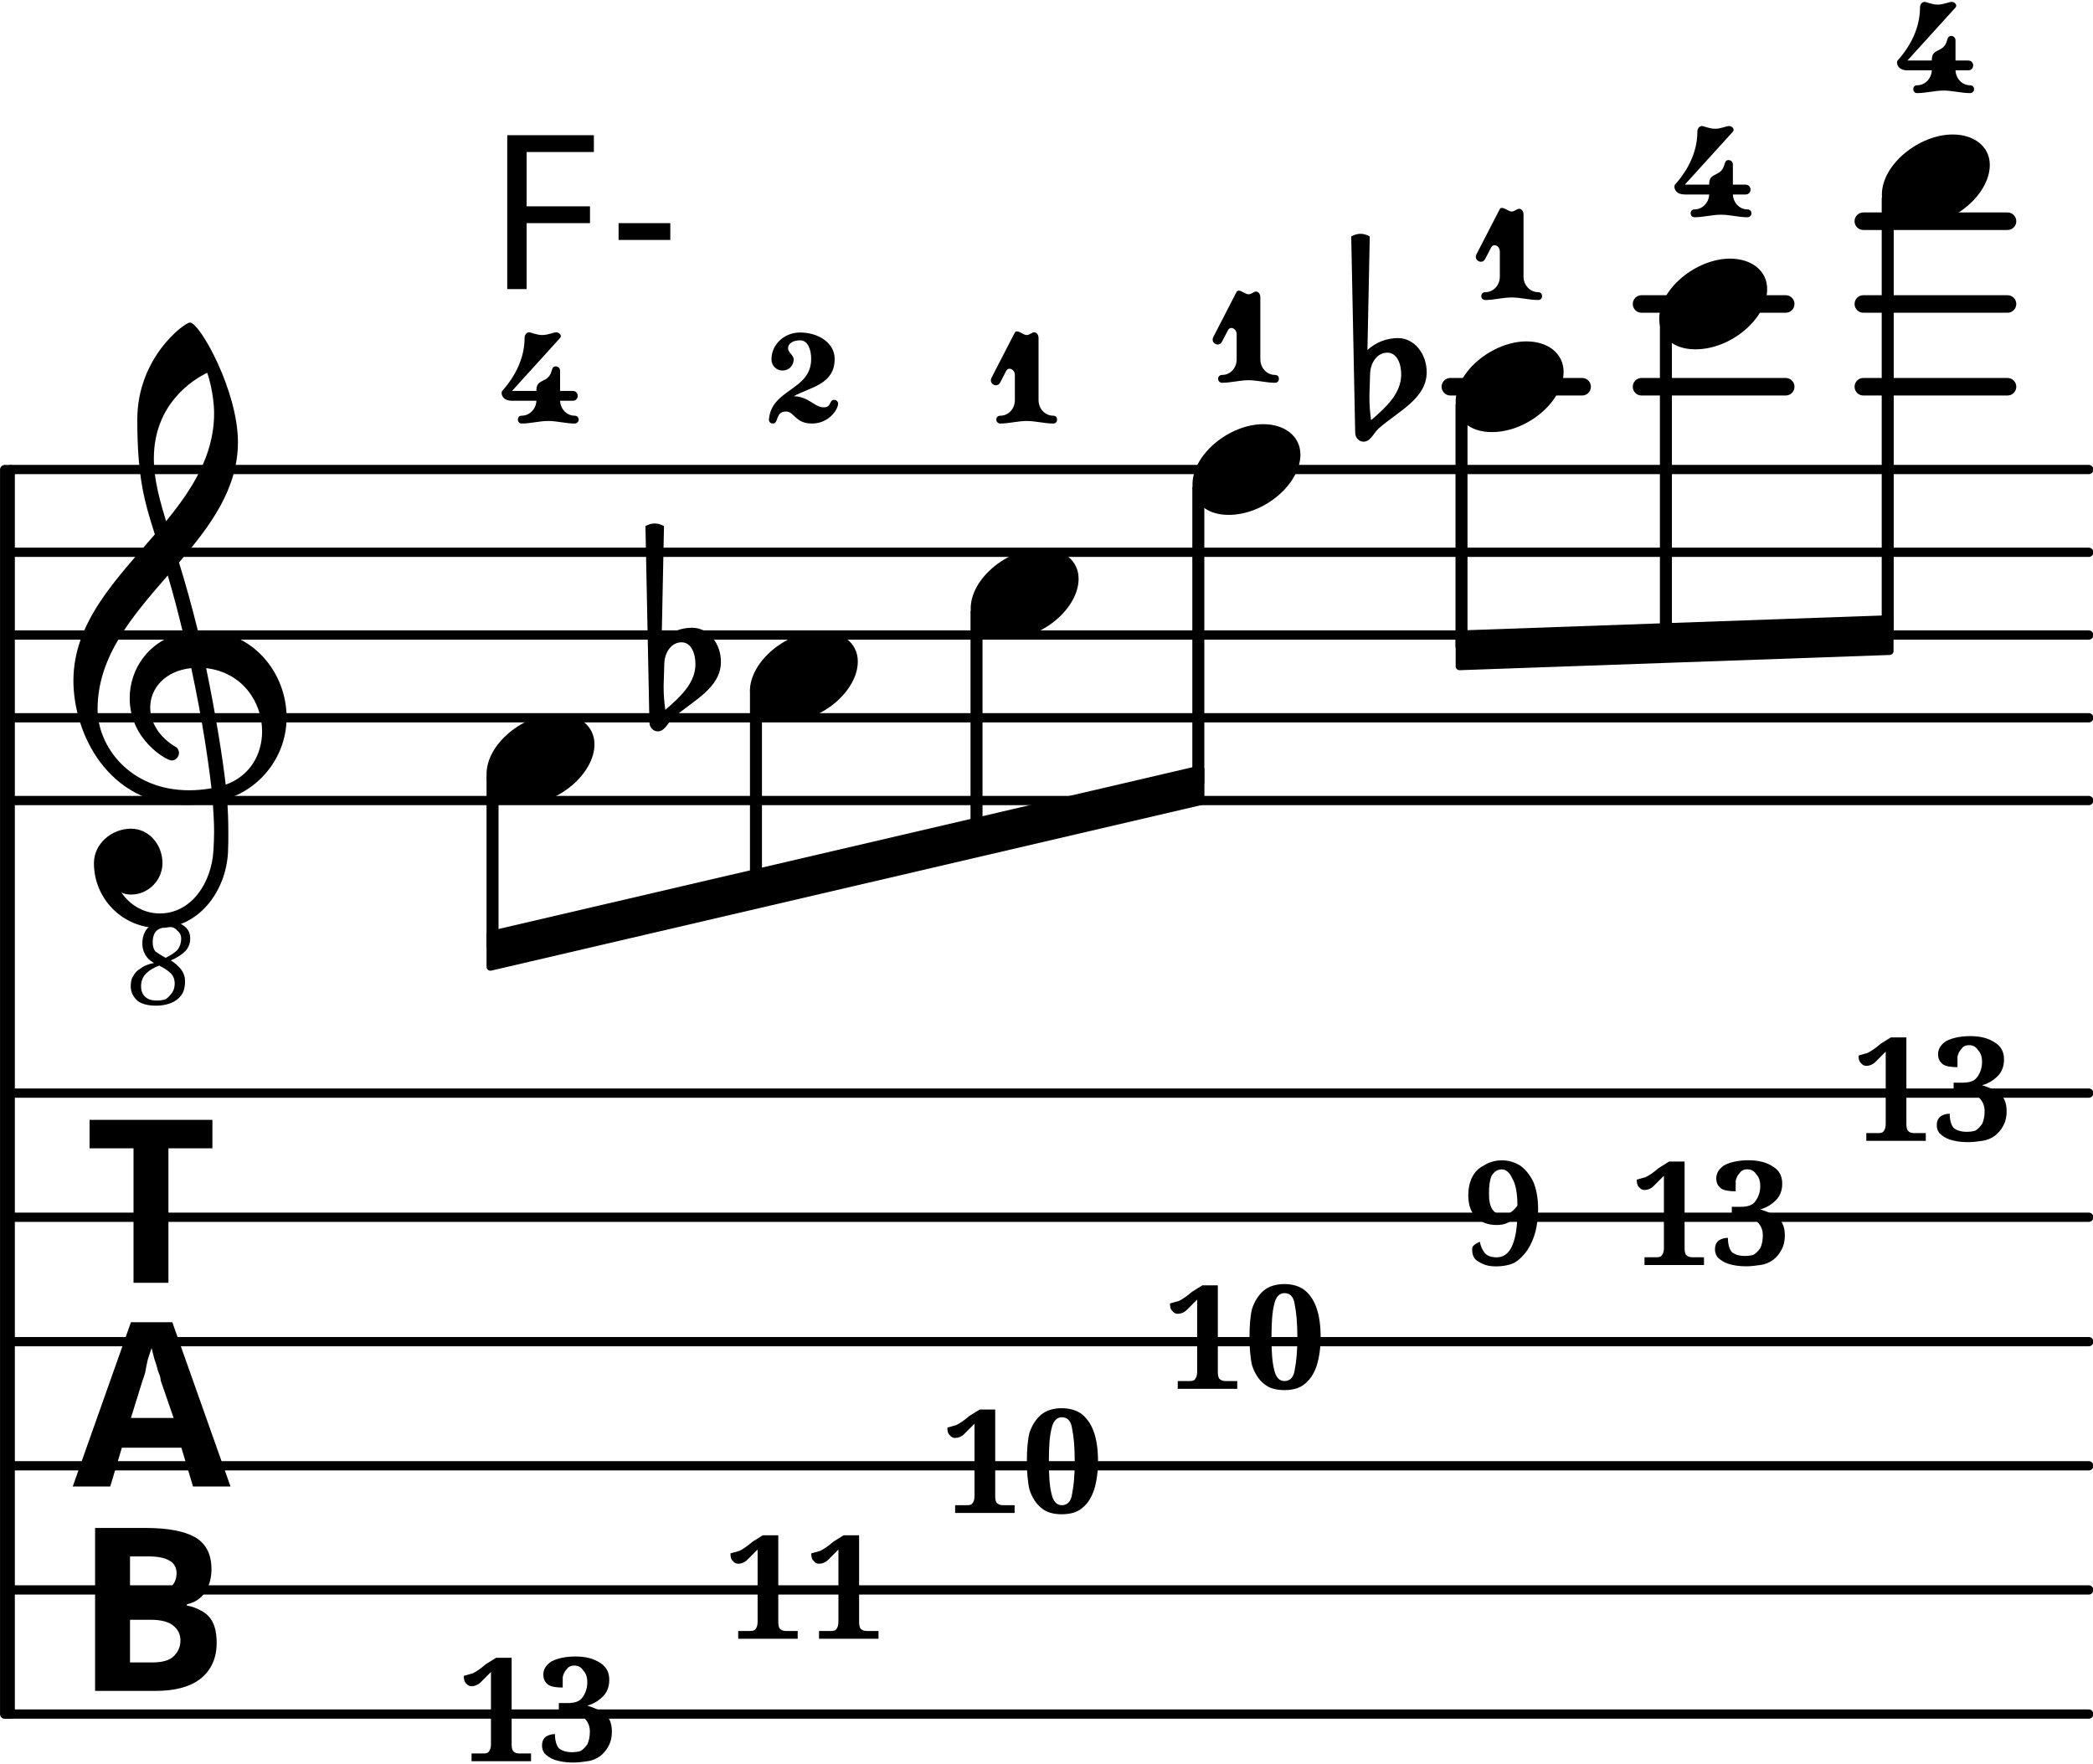
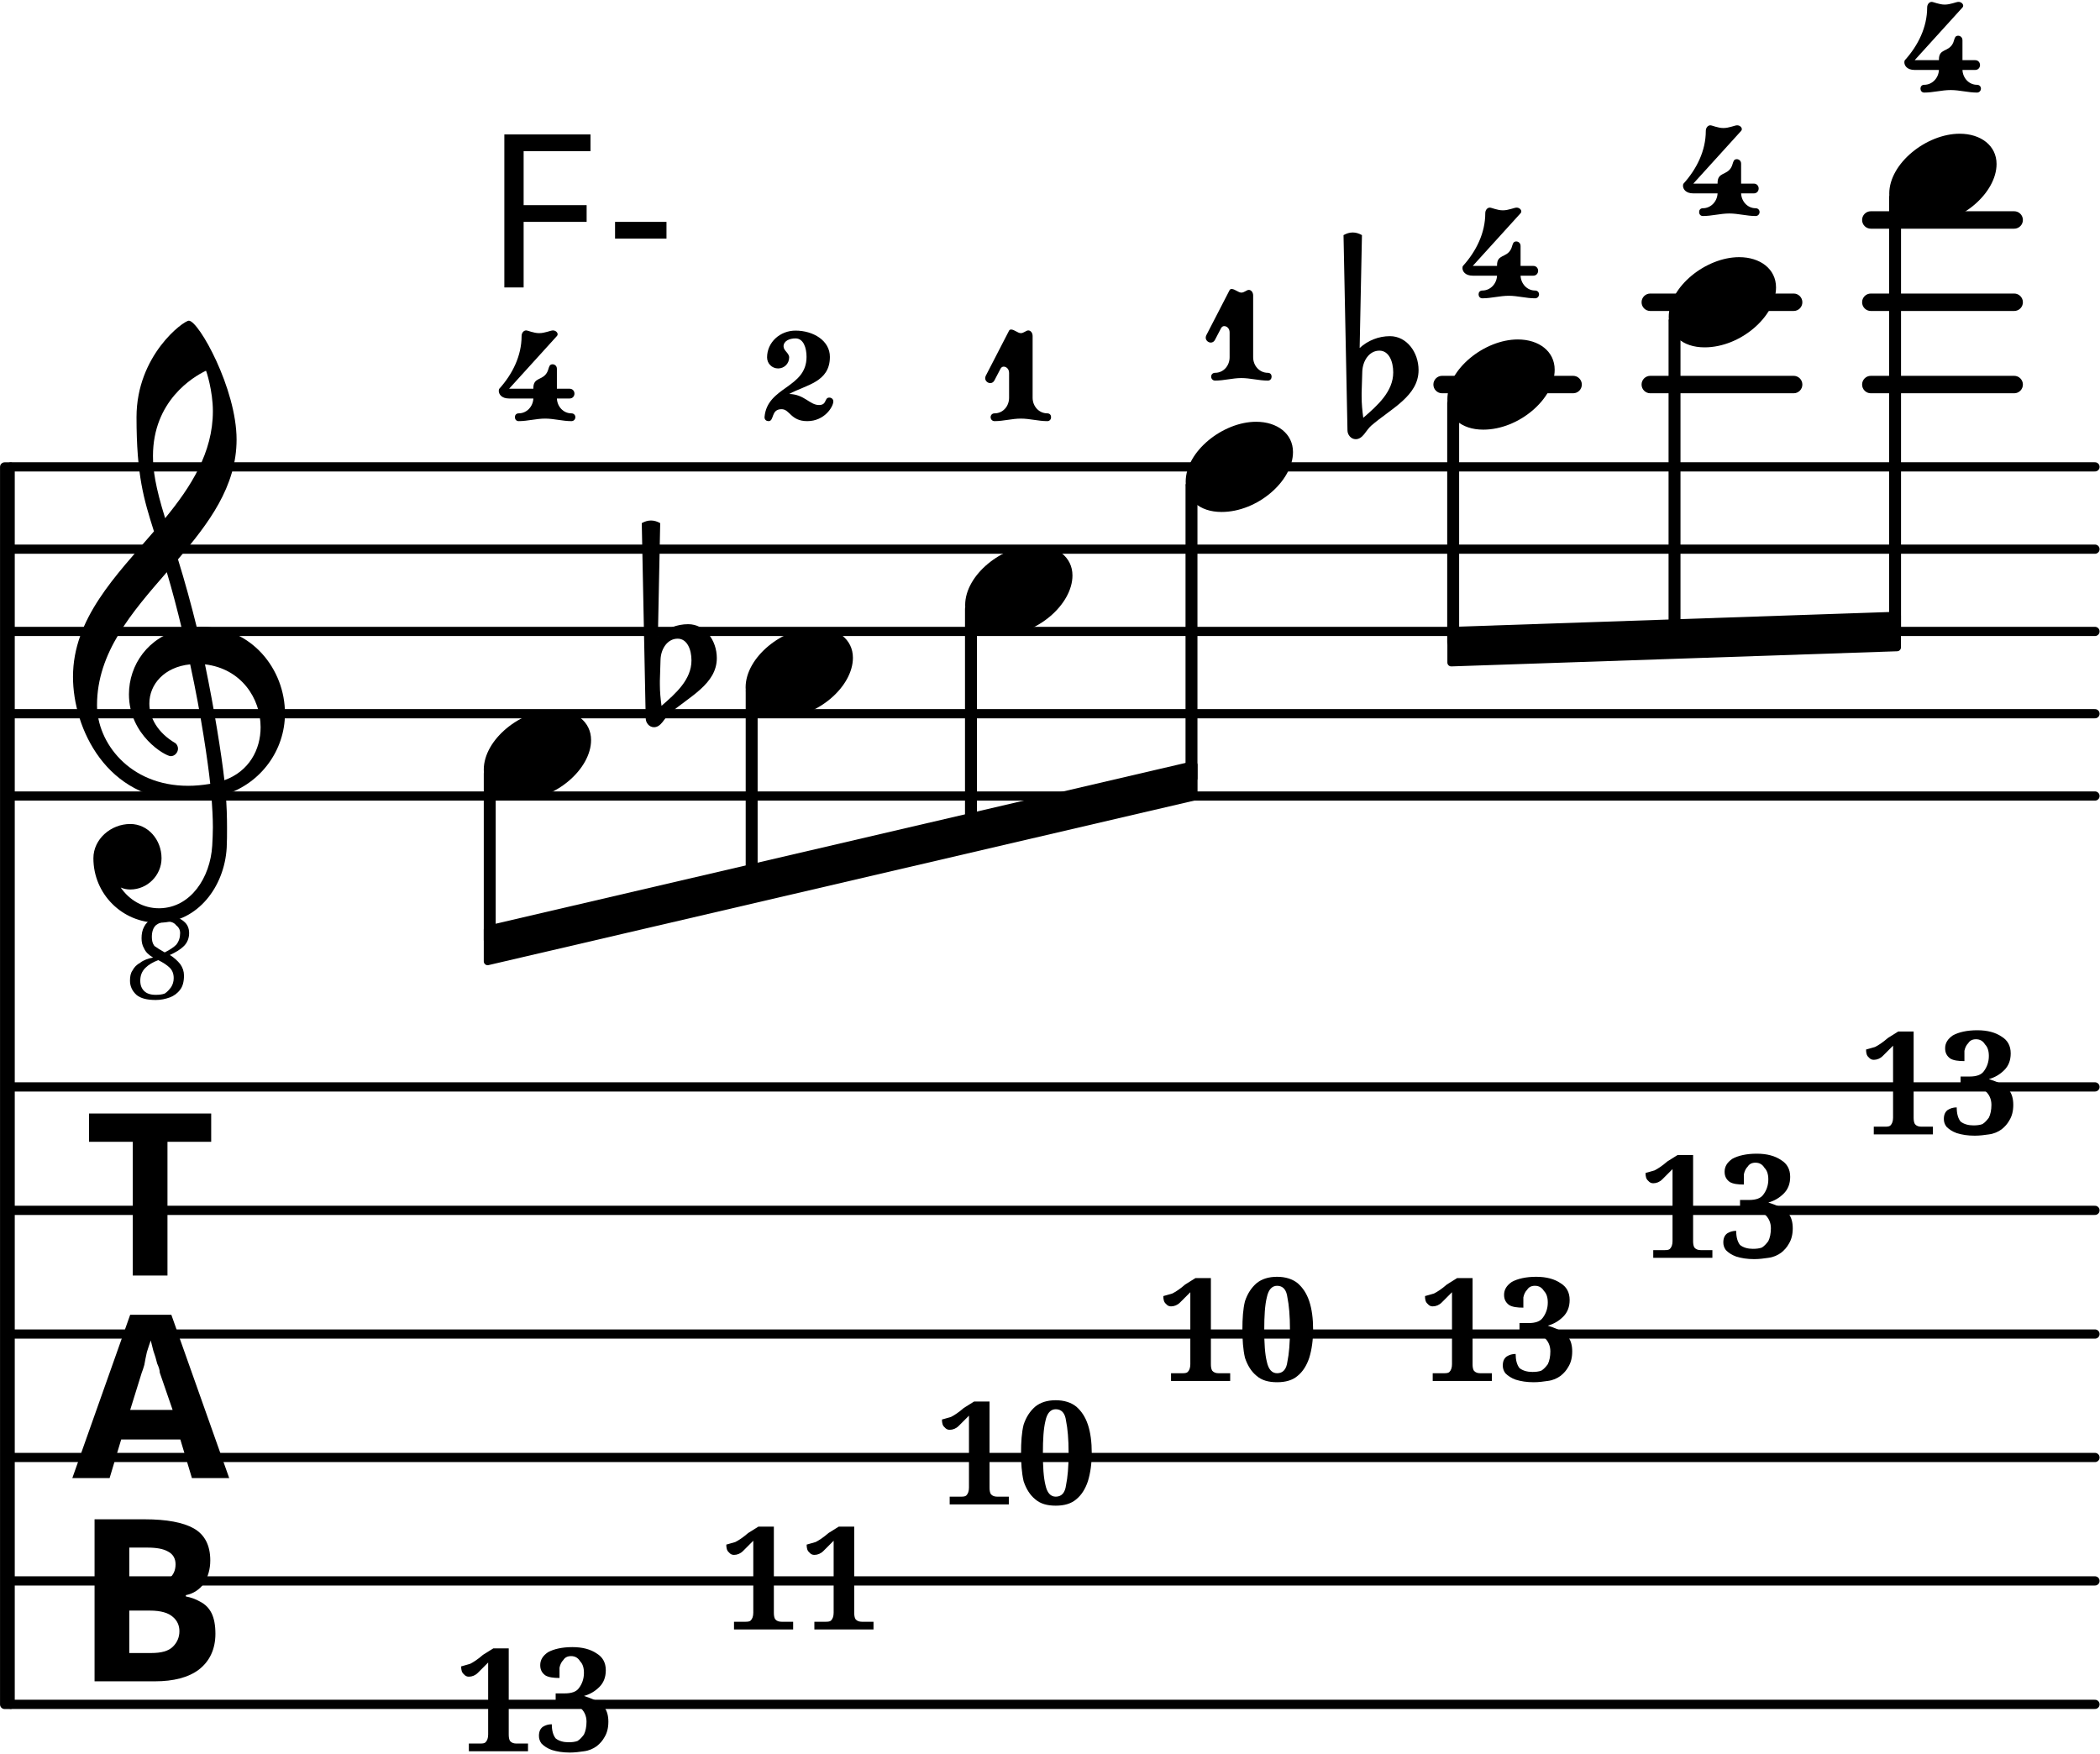
- <svg xmlns="http://www.w3.org/2000/svg" preserveAspectRatio="xMidYMid meet" viewBox="-0.079 -5.771 25.29 21.31">
+ <svg xmlns="http://www.w3.org/2000/svg" preserveAspectRatio="xMidYMid meet" viewBox="-0.079 -5.771 25.52 21.31">
  <g transform="translate(0, -3.098)">
-     <rect x="22.33" y="-0.106" width="1.954" height="0.212" ry="0.106" fill="currentColor" />
+     <rect x="22.55" y="-0.106" width="1.954" height="0.212" ry="0.106" fill="currentColor" />
  </g>
  <g transform="translate(0, -2.098)">
-     <rect x="22.33" y="-0.106" width="1.954" height="0.212" ry="0.106" fill="currentColor" />
+     <rect x="22.55" y="-0.106" width="1.954" height="0.212" ry="0.106" fill="currentColor" />
  </g>
  <g transform="translate(0, -1.098)">
-     <rect x="22.33" y="-0.106" width="1.954" height="0.212" ry="0.106" fill="currentColor" />
+     <rect x="22.55" y="-0.106" width="1.954" height="0.212" ry="0.106" fill="currentColor" />
  </g>
  <g transform="translate(0, -2.098)">
-     <rect x="19.65" y="-0.106" width="1.954" height="0.212" ry="0.106" fill="currentColor" />
+     <rect x="19.87" y="-0.106" width="1.954" height="0.212" ry="0.106" fill="currentColor" />
  </g>
  <g transform="translate(0, -1.098)">
-     <rect x="19.65" y="-0.106" width="1.954" height="0.212" ry="0.106" fill="currentColor" />
+     <rect x="19.87" y="-0.106" width="1.954" height="0.212" ry="0.106" fill="currentColor" />
  </g>
  <g transform="translate(0, -1.098)">
    <rect x="17.34" y="-0.106" width="1.804" height="0.212" ry="0.106" fill="currentColor" />
  </g>
  <g transform="translate(0, 3.902)">
-     <line stroke-linejoin="round" stroke-linecap="round" stroke-width="0.112" stroke="currentColor" x1="0.056" y1="0" x2="25.16" y2="0" />
+     <line stroke-linejoin="round" stroke-linecap="round" stroke-width="0.112" stroke="currentColor" x1="0.056" y1="0" x2="25.38" y2="0" />
  </g>
  <g transform="translate(0, 2.902)">
-     <line stroke-linejoin="round" stroke-linecap="round" stroke-width="0.112" stroke="currentColor" x1="0.056" y1="0" x2="25.16" y2="0" />
+     <line stroke-linejoin="round" stroke-linecap="round" stroke-width="0.112" stroke="currentColor" x1="0.056" y1="0" x2="25.38" y2="0" />
  </g>
  <g transform="translate(0, 1.902)">
-     <line stroke-linejoin="round" stroke-linecap="round" stroke-width="0.112" stroke="currentColor" x1="0.056" y1="0" x2="25.16" y2="0" />
+     <line stroke-linejoin="round" stroke-linecap="round" stroke-width="0.112" stroke="currentColor" x1="0.056" y1="0" x2="25.38" y2="0" />
  </g>
  <g transform="translate(0, 0.9023)">
-     <line stroke-linejoin="round" stroke-linecap="round" stroke-width="0.112" stroke="currentColor" x1="0.056" y1="0" x2="25.16" y2="0" />
+     <line stroke-linejoin="round" stroke-linecap="round" stroke-width="0.112" stroke="currentColor" x1="0.056" y1="0" x2="25.38" y2="0" />
  </g>
  <g transform="translate(0, -0.0977)">
-     <line stroke-linejoin="round" stroke-linecap="round" stroke-width="0.112" stroke="currentColor" x1="0.056" y1="0" x2="25.16" y2="0" />
+     <line stroke-linejoin="round" stroke-linecap="round" stroke-width="0.112" stroke="currentColor" x1="0.056" y1="0" x2="25.38" y2="0" />
  </g>
  <g transform="translate(0, 14.94)">
-     <line stroke-linejoin="round" stroke-linecap="round" stroke-width="0.112" stroke="currentColor" x1="0.056" y1="0" x2="25.16" y2="0" />
+     <line stroke-linejoin="round" stroke-linecap="round" stroke-width="0.112" stroke="currentColor" x1="0.056" y1="0" x2="25.38" y2="0" />
  </g>
  <g transform="translate(0, 13.44)">
-     <line stroke-linejoin="round" stroke-linecap="round" stroke-width="0.112" stroke="currentColor" x1="0.056" y1="0" x2="25.16" y2="0" />
+     <line stroke-linejoin="round" stroke-linecap="round" stroke-width="0.112" stroke="currentColor" x1="0.056" y1="0" x2="25.38" y2="0" />
  </g>
  <g transform="translate(0, 11.94)">
-     <line stroke-linejoin="round" stroke-linecap="round" stroke-width="0.112" stroke="currentColor" x1="0.056" y1="0" x2="25.16" y2="0" />
+     <line stroke-linejoin="round" stroke-linecap="round" stroke-width="0.112" stroke="currentColor" x1="0.056" y1="0" x2="25.38" y2="0" />
  </g>
  <g transform="translate(0, 10.44)">
-     <line stroke-linejoin="round" stroke-linecap="round" stroke-width="0.112" stroke="currentColor" x1="0.056" y1="0" x2="25.16" y2="0" />
+     <line stroke-linejoin="round" stroke-linecap="round" stroke-width="0.112" stroke="currentColor" x1="0.056" y1="0" x2="25.38" y2="0" />
  </g>
  <g transform="translate(0, 8.937)">
-     <line stroke-linejoin="round" stroke-linecap="round" stroke-width="0.112" stroke="currentColor" x1="0.056" y1="0" x2="25.16" y2="0" />
+     <line stroke-linejoin="round" stroke-linecap="round" stroke-width="0.112" stroke="currentColor" x1="0.056" y1="0" x2="25.38" y2="0" />
  </g>
  <g transform="translate(0, 7.437)">
-     <line stroke-linejoin="round" stroke-linecap="round" stroke-width="0.112" stroke="currentColor" x1="0.056" y1="0" x2="25.16" y2="0" />
+     <line stroke-linejoin="round" stroke-linecap="round" stroke-width="0.112" stroke="currentColor" x1="0.056" y1="0" x2="25.38" y2="0" />
  </g>
  <g transform="translate(17.51, 2.087)">
-     <polygon stroke-linejoin="round" stroke-linecap="round" stroke-width="0.094" fill="currentColor" stroke="currentColor" points="5.244 -0.377 5.244 0.009 0.047 0.193 0.047 -0.193" />
+     <polygon stroke-linejoin="round" stroke-linecap="round" stroke-width="0.094" fill="currentColor" stroke="currentColor" points="5.465 -0.377 5.465 0.009 0.047 0.193 0.047 -0.193" />
  </g>
  <g transform="translate(5.8, 5.718)">
    <polygon stroke-linejoin="round" stroke-linecap="round" stroke-width="0.094" fill="currentColor" stroke="currentColor" points="8.627 -2.193 8.627 -1.807 0.047 0.193 0.047 -0.193" />
  </g>
  <g transform="translate(5.8, -2.278)">
    <text font-family="sans" font-size="2.616" text-anchor="start" fill="currentColor">
      <tspan>F</tspan>
    </text>
  </g>
  <g transform="translate(7.286, -2.278)">
    <text font-family="sans" font-size="2.616" text-anchor="start" fill="currentColor">
      <tspan>-</tspan>
    </text>
  </g>
  <g transform="translate(5.8, 3.402)">
    <path transform="scale(0.004, -0.004)" d="M0 -45c0 92 113 182 214 182c64 0 112 -36 112 -92c0 -88 -108 -182 -217 -182c-68 0 -109 39 -109 92z" fill="currentColor" />
  </g>
  <g transform="translate(5.989, -0.6535)">
    <path transform="scale(0.0022, -0.0022)" d="M148 501c10 0 41 -15 72 -15c32 0 63 15 76 15c15 0 26 -11 26 -21c0 -4 -1 -7 -4 -10l-264 -291h134v4c0 60 50 41 75 85c7 11 8 24 14 36c3 7 10 10 17 10c11 0 24 -8 24 -25v-110h70c18 0 27 -14 27 -27s-9 -27 -27 -27h-70c2 -45 36 -82 80 -82c14 0 22 -10 22 -21 s-8 -22 -22 -22c-49 0 -96 14 -145 14s-97 -14 -146 -14c-14 0 -21 11 -21 22s7 21 21 21c44 0 79 37 81 82h-134c-43 0 -57 25 -57 42c0 5 1 10 3 12c73 81 123 182 123 291c0 17 11 31 25 31z" fill="currentColor" />
  </g>
  <g transform="translate(0.8, 2.902)">
    <path transform="scale(0.004, -0.004)" d="M265 -635h-5c-108 0 -196 87 -196 196c0 58 53 104 112 104c54 0 95 -48 95 -104c0 -52 -43 -95 -95 -95c-10 0 -20 2 -29 6c26 -38 68 -63 116 -63h3zM403 150c28 -135 50 -272 59 -352c75 27 110 93 110 161c0 88 -59 178 -169 191zM75 26c0 -112 97 -245 277 -245 c21 0 43 2 67 6c-7 65 -27 206 -61 363c-79 -8 -124 -61 -124 -119c0 -43 25 -89 80 -121c5 -5 7 -11 7 -16c0 -12 -10 -23 -22 -23c-16 0 -127 63 -127 188c0 89 58 175 161 198c-14 58 -29 116 -46 173c-106 -122 -212 -244 -212 -404zM354 1194c30 0 145 -207 145 -361 c0 -143 -85 -255 -178 -364c21 -68 40 -137 57 -206c4 0 8 1 12 1c156 0 256 -130 256 -263c0 -113 -74 -212 -180 -246c3 -34 4 -68 4 -102c0 -20 0 -40 -1 -60c-7 -120 -89 -225 -204 -228l1 44c93 2 153 92 159 190c1 19 2 37 2 56c0 30 -2 60 -4 90 c-28 -5 -54 -8 -79 -8c-240 0 -342 219 -342 375c0 177 130 307 246 442c-31 98 -53 170 -53 347c0 188 143 293 159 293zM427 919c0 62 -20 123 -21 123c-40 -19 -161 -92 -161 -259c0 -42 7 -93 37 -189c78 95 145 199 145 325z" fill="currentColor" />
  </g>
  <g transform="translate(1.485, 6.365)">
    <text font-family="serif" font-style="italic" font-size="1.386" text-anchor="start" fill="currentColor">
      <tspan>8</tspan>
    </text>
  </g>
  <g transform="translate(5.447, 15.51)">
    <text font-family="serif" font-weight="bold" font-size="1.746" text-anchor="start" fill="currentColor">
      <tspan>13</tspan>
    </text>
  </g>
  <g transform="translate(0.9406, 9.729)">
    <text font-family="sans" font-weight="bold" font-size="2.772" text-anchor="start" fill="currentColor">
      <tspan>T</tspan>
    </text>
  </g>
  <g transform="translate(0.8, 12.19)">
    <text font-family="sans" font-weight="bold" font-size="2.772" text-anchor="start" fill="currentColor">
      <tspan>A</tspan>
    </text>
  </g>
  <g transform="translate(0.8201, 14.66)">
    <text font-family="sans" font-weight="bold" font-size="2.772" text-anchor="start" fill="currentColor">
      <tspan>B</tspan>
    </text>
  </g>
  <g transform="translate(5.872, 1.902)">
    <rect x="-0.072" y="1.679" width="0.145" height="2.12" ry="0.047" fill="currentColor" />
  </g>
  <g transform="translate(8.982, 2.402)">
    <path transform="scale(0.004, -0.004)" d="M0 -45c0 92 113 182 214 182c64 0 112 -36 112 -92c0 -88 -108 -182 -217 -182c-68 0 -109 39 -109 92z" fill="currentColor" />
  </g>
  <g transform="translate(9.212, -0.6535)">
    <path transform="scale(0.0022, -0.0022)" d="M94 66c-60 0 -39 -66 -72 -66c-11 0 -22 7 -22 21v2c15 169 232 158 232 332c0 50 -17 102 -61 102c-33 0 -66 -14 -66 -44c0 -24 31 -37 31 -61c0 -34 -27 -61 -61 -61s-61 27 -61 61c0 84 72 148 157 148c98 0 190 -55 190 -145c0 -140 -131 -154 -225 -205 c85 -2 113 -61 165 -61c45 0 28 41 57 41c11 0 22 -8 22 -21c0 -29 -48 -109 -144 -109c-92 0 -96 66 -142 66z" fill="currentColor" />
  </g>
  <g transform="translate(8.669, 14.03)">
    <text font-family="serif" font-weight="bold" font-size="1.746" text-anchor="start" fill="currentColor">
      <tspan>11</tspan>
    </text>
  </g>
  <g transform="translate(9.055, 1.902)">
    <rect x="-0.072" y="0.679" width="0.145" height="2.386" ry="0.047" fill="currentColor" />
  </g>
  <g transform="translate(7.832, 2.402)">
    <path transform="scale(0.004, -0.004)" d="M29 39l-2 -64v-11c0 -22 2 -43 5 -65c44 38 91 80 91 138c0 33 -13 66 -42 66c-31 0 -51 -31 -52 -64zM-28 454c9 5 18 8 28 8s19 -3 28 -8l-7 -343c25 23 58 36 92 36c51 0 87 -49 87 -103c0 -79 -84 -117 -144 -169c-16 -14 -25 -41 -47 -41c-14 0 -25 13 -25 27z" fill="currentColor" />
  </g>
  <g transform="translate(11.65, 1.402)">
    <path transform="scale(0.004, -0.004)" d="M0 -45c0 92 113 182 214 182c64 0 112 -36 112 -92c0 -88 -108 -182 -217 -182c-68 0 -109 39 -109 92z" fill="currentColor" />
  </g>
  <g transform="translate(11.9, -0.6535)">
    <path transform="scale(0.0022, -0.0022)" d="M194 486c16 0 29 15 41 15c13 0 24 -13 24 -31v-341c0 -47 35 -86 81 -86c14 0 21 -10 21 -21s-7 -22 -21 -22c-49 0 -97 14 -146 14s-96 -14 -145 -14c-14 0 -22 11 -22 22s8 21 22 21c46 0 80 39 80 86v137c0 23 -16 35 -30 35c-7 0 -13 -4 -17 -11l-34 -65 c-5 -10 -14 -15 -23 -15c-14 0 -28 12 -28 27c0 4 1 8 3 13l129 250c2 4 7 6 11 6c18 0 37 -20 54 -20z" fill="currentColor" />
  </g>
  <g transform="translate(11.29, 12.51)">
    <text font-family="serif" font-weight="bold" font-size="1.746" text-anchor="start" fill="currentColor">
      <tspan>10</tspan>
    </text>
  </g>
  <g transform="translate(11.72, 1.902)">
    <rect x="-0.072" y="-0.321" width="0.145" height="2.772" ry="0.047" fill="currentColor" />
  </g>
  <g transform="translate(14.33, -0.0977)">
    <path transform="scale(0.004, -0.004)" d="M0 -45c0 92 113 182 214 182c64 0 112 -36 112 -92c0 -88 -108 -182 -217 -182c-68 0 -109 39 -109 92z" fill="currentColor" />
  </g>
  <g transform="translate(14.58, -1.146)">
    <path transform="scale(0.0022, -0.0022)" d="M194 486c16 0 29 15 41 15c13 0 24 -13 24 -31v-341c0 -47 35 -86 81 -86c14 0 21 -10 21 -21s-7 -22 -21 -22c-49 0 -97 14 -146 14s-96 -14 -145 -14c-14 0 -22 11 -22 22s8 21 22 21c46 0 80 39 80 86v137c0 23 -16 35 -30 35c-7 0 -13 -4 -17 -11l-34 -65 c-5 -10 -14 -15 -23 -15c-14 0 -28 12 -28 27c0 4 1 8 3 13l129 250c2 4 7 6 11 6c18 0 37 -20 54 -20z" fill="currentColor" />
  </g>
  <g transform="translate(13.98, 11.01)">
    <text font-family="serif" font-weight="bold" font-size="1.746" text-anchor="start" fill="currentColor">
      <tspan>10</tspan>
    </text>
  </g>
  <g transform="translate(14.4, 1.902)">
    <rect x="-0.072" y="-1.821" width="0.145" height="3.653" ry="0.047" fill="currentColor" />
  </g>
  <g transform="translate(-0.0786, 7.42)">
    <rect x="0" y="-7.573" width="0.179" height="15.15" ry="0.056" fill="currentColor" />
  </g>
  <g transform="translate(17.51, -1.098)">
    <path transform="scale(0.004, -0.004)" d="M0 -45c0 92 113 182 214 182c64 0 112 -36 112 -92c0 -88 -108 -182 -217 -182c-68 0 -109 39 -109 92z" fill="currentColor" />
  </g>
-   <g transform="translate(17.76, -2.146)">
-     <path transform="scale(0.0022, -0.0022)" d="M194 486c16 0 29 15 41 15c13 0 24 -13 24 -31v-341c0 -47 35 -86 81 -86c14 0 21 -10 21 -21s-7 -22 -21 -22c-49 0 -97 14 -146 14s-96 -14 -145 -14c-14 0 -22 11 -22 22s8 21 22 21c46 0 80 39 80 86v137c0 23 -16 35 -30 35c-7 0 -13 -4 -17 -11l-34 -65 c-5 -10 -14 -15 -23 -15c-14 0 -28 12 -28 27c0 4 1 8 3 13l129 250c2 4 7 6 11 6c18 0 37 -20 54 -20z" fill="currentColor" />
+   <g transform="translate(17.7, -2.146)">
+     <path transform="scale(0.0022, -0.0022)" d="M148 501c10 0 41 -15 72 -15c32 0 63 15 76 15c15 0 26 -11 26 -21c0 -4 -1 -7 -4 -10l-264 -291h134v4c0 60 50 41 75 85c7 11 8 24 14 36c3 7 10 10 17 10c11 0 24 -8 24 -25v-110h70c18 0 27 -14 27 -27s-9 -27 -27 -27h-70c2 -45 36 -82 80 -82c14 0 22 -10 22 -21 s-8 -22 -22 -22c-49 0 -96 14 -145 14s-97 -14 -146 -14c-14 0 -21 11 -21 22s7 21 21 21c44 0 79 37 81 82h-134c-43 0 -57 25 -57 42c0 5 1 10 3 12c73 81 123 182 123 291c0 17 11 31 25 31z" fill="currentColor" />
  </g>
-   <g transform="translate(17.6, 9.515)">
+   <g transform="translate(17.16, 11.01)">
    <text font-family="serif" font-weight="bold" font-size="1.746" text-anchor="start" fill="currentColor">
-       <tspan>9</tspan>
+       <tspan>13</tspan>
    </text>
  </g>
  <g transform="translate(17.58, 1.902)">
    <rect x="-0.072" y="-2.821" width="0.145" height="3.002" ry="0.047" fill="currentColor" />
  </g>
  <g transform="translate(16.36, -1.098)">
    <path transform="scale(0.004, -0.004)" d="M29 39l-2 -64v-11c0 -22 2 -43 5 -65c44 38 91 80 91 138c0 33 -13 66 -42 66c-31 0 -51 -31 -52 -64zM-28 454c9 5 18 8 28 8s19 -3 28 -8l-7 -343c25 23 58 36 92 36c51 0 87 -49 87 -103c0 -79 -84 -117 -144 -169c-16 -14 -25 -41 -47 -41c-14 0 -25 13 -25 27z" fill="currentColor" />
  </g>
-   <g transform="translate(19.97, -2.098)">
+   <g transform="translate(20.2, -2.098)">
    <path transform="scale(0.004, -0.004)" d="M0 -45c0 92 113 182 214 182c64 0 112 -36 112 -92c0 -88 -108 -182 -217 -182c-68 0 -109 39 -109 92z" fill="currentColor" />
  </g>
-   <g transform="translate(20.16, -3.146)">
+   <g transform="translate(20.38, -3.146)">
    <path transform="scale(0.0022, -0.0022)" d="M148 501c10 0 41 -15 72 -15c32 0 63 15 76 15c15 0 26 -11 26 -21c0 -4 -1 -7 -4 -10l-264 -291h134v4c0 60 50 41 75 85c7 11 8 24 14 36c3 7 10 10 17 10c11 0 24 -8 24 -25v-110h70c18 0 27 -14 27 -27s-9 -27 -27 -27h-70c2 -45 36 -82 80 -82c14 0 22 -10 22 -21 s-8 -22 -22 -22c-49 0 -96 14 -145 14s-97 -14 -146 -14c-14 0 -21 11 -21 22s7 21 21 21c44 0 79 37 81 82h-134c-43 0 -57 25 -57 42c0 5 1 10 3 12c73 81 123 182 123 291c0 17 11 31 25 31z" fill="currentColor" />
  </g>
-   <g transform="translate(19.62, 9.514)">
+   <g transform="translate(19.84, 9.514)">
    <text font-family="serif" font-weight="bold" font-size="1.746" text-anchor="start" fill="currentColor">
      <tspan>13</tspan>
    </text>
  </g>
-   <g transform="translate(20.05, 1.902)">
-     <rect x="-0.072" y="-3.821" width="0.145" height="3.917" ry="0.047" fill="currentColor" />
+   <g transform="translate(20.27, 1.902)">
+     <rect x="-0.072" y="-3.821" width="0.145" height="3.913" ry="0.047" fill="currentColor" />
  </g>
-   <g transform="translate(22.66, -3.598)">
+   <g transform="translate(22.88, -3.598)">
    <path transform="scale(0.004, -0.004)" d="M0 -45c0 92 113 182 214 182c64 0 112 -36 112 -92c0 -88 -108 -182 -217 -182c-68 0 -109 39 -109 92z" fill="currentColor" />
  </g>
-   <g transform="translate(22.85, -4.646)">
+   <g transform="translate(23.07, -4.646)">
    <path transform="scale(0.0022, -0.0022)" d="M148 501c10 0 41 -15 72 -15c32 0 63 15 76 15c15 0 26 -11 26 -21c0 -4 -1 -7 -4 -10l-264 -291h134v4c0 60 50 41 75 85c7 11 8 24 14 36c3 7 10 10 17 10c11 0 24 -8 24 -25v-110h70c18 0 27 -14 27 -27s-9 -27 -27 -27h-70c2 -45 36 -82 80 -82c14 0 22 -10 22 -21 s-8 -22 -22 -22c-49 0 -96 14 -145 14s-97 -14 -146 -14c-14 0 -21 11 -21 22s7 21 21 21c44 0 79 37 81 82h-134c-43 0 -57 25 -57 42c0 5 1 10 3 12c73 81 123 182 123 291c0 17 11 31 25 31z" fill="currentColor" />
  </g>
-   <g transform="translate(22.3, 8.014)">
+   <g transform="translate(22.52, 8.014)">
    <text font-family="serif" font-weight="bold" font-size="1.746" text-anchor="start" fill="currentColor">
      <tspan>13</tspan>
    </text>
  </g>
-   <g transform="translate(22.73, 1.902)">
+   <g transform="translate(22.95, 1.902)">
    <rect x="-0.072" y="-5.321" width="0.145" height="5.323" ry="0.047" fill="currentColor" />
  </g>
</svg>
